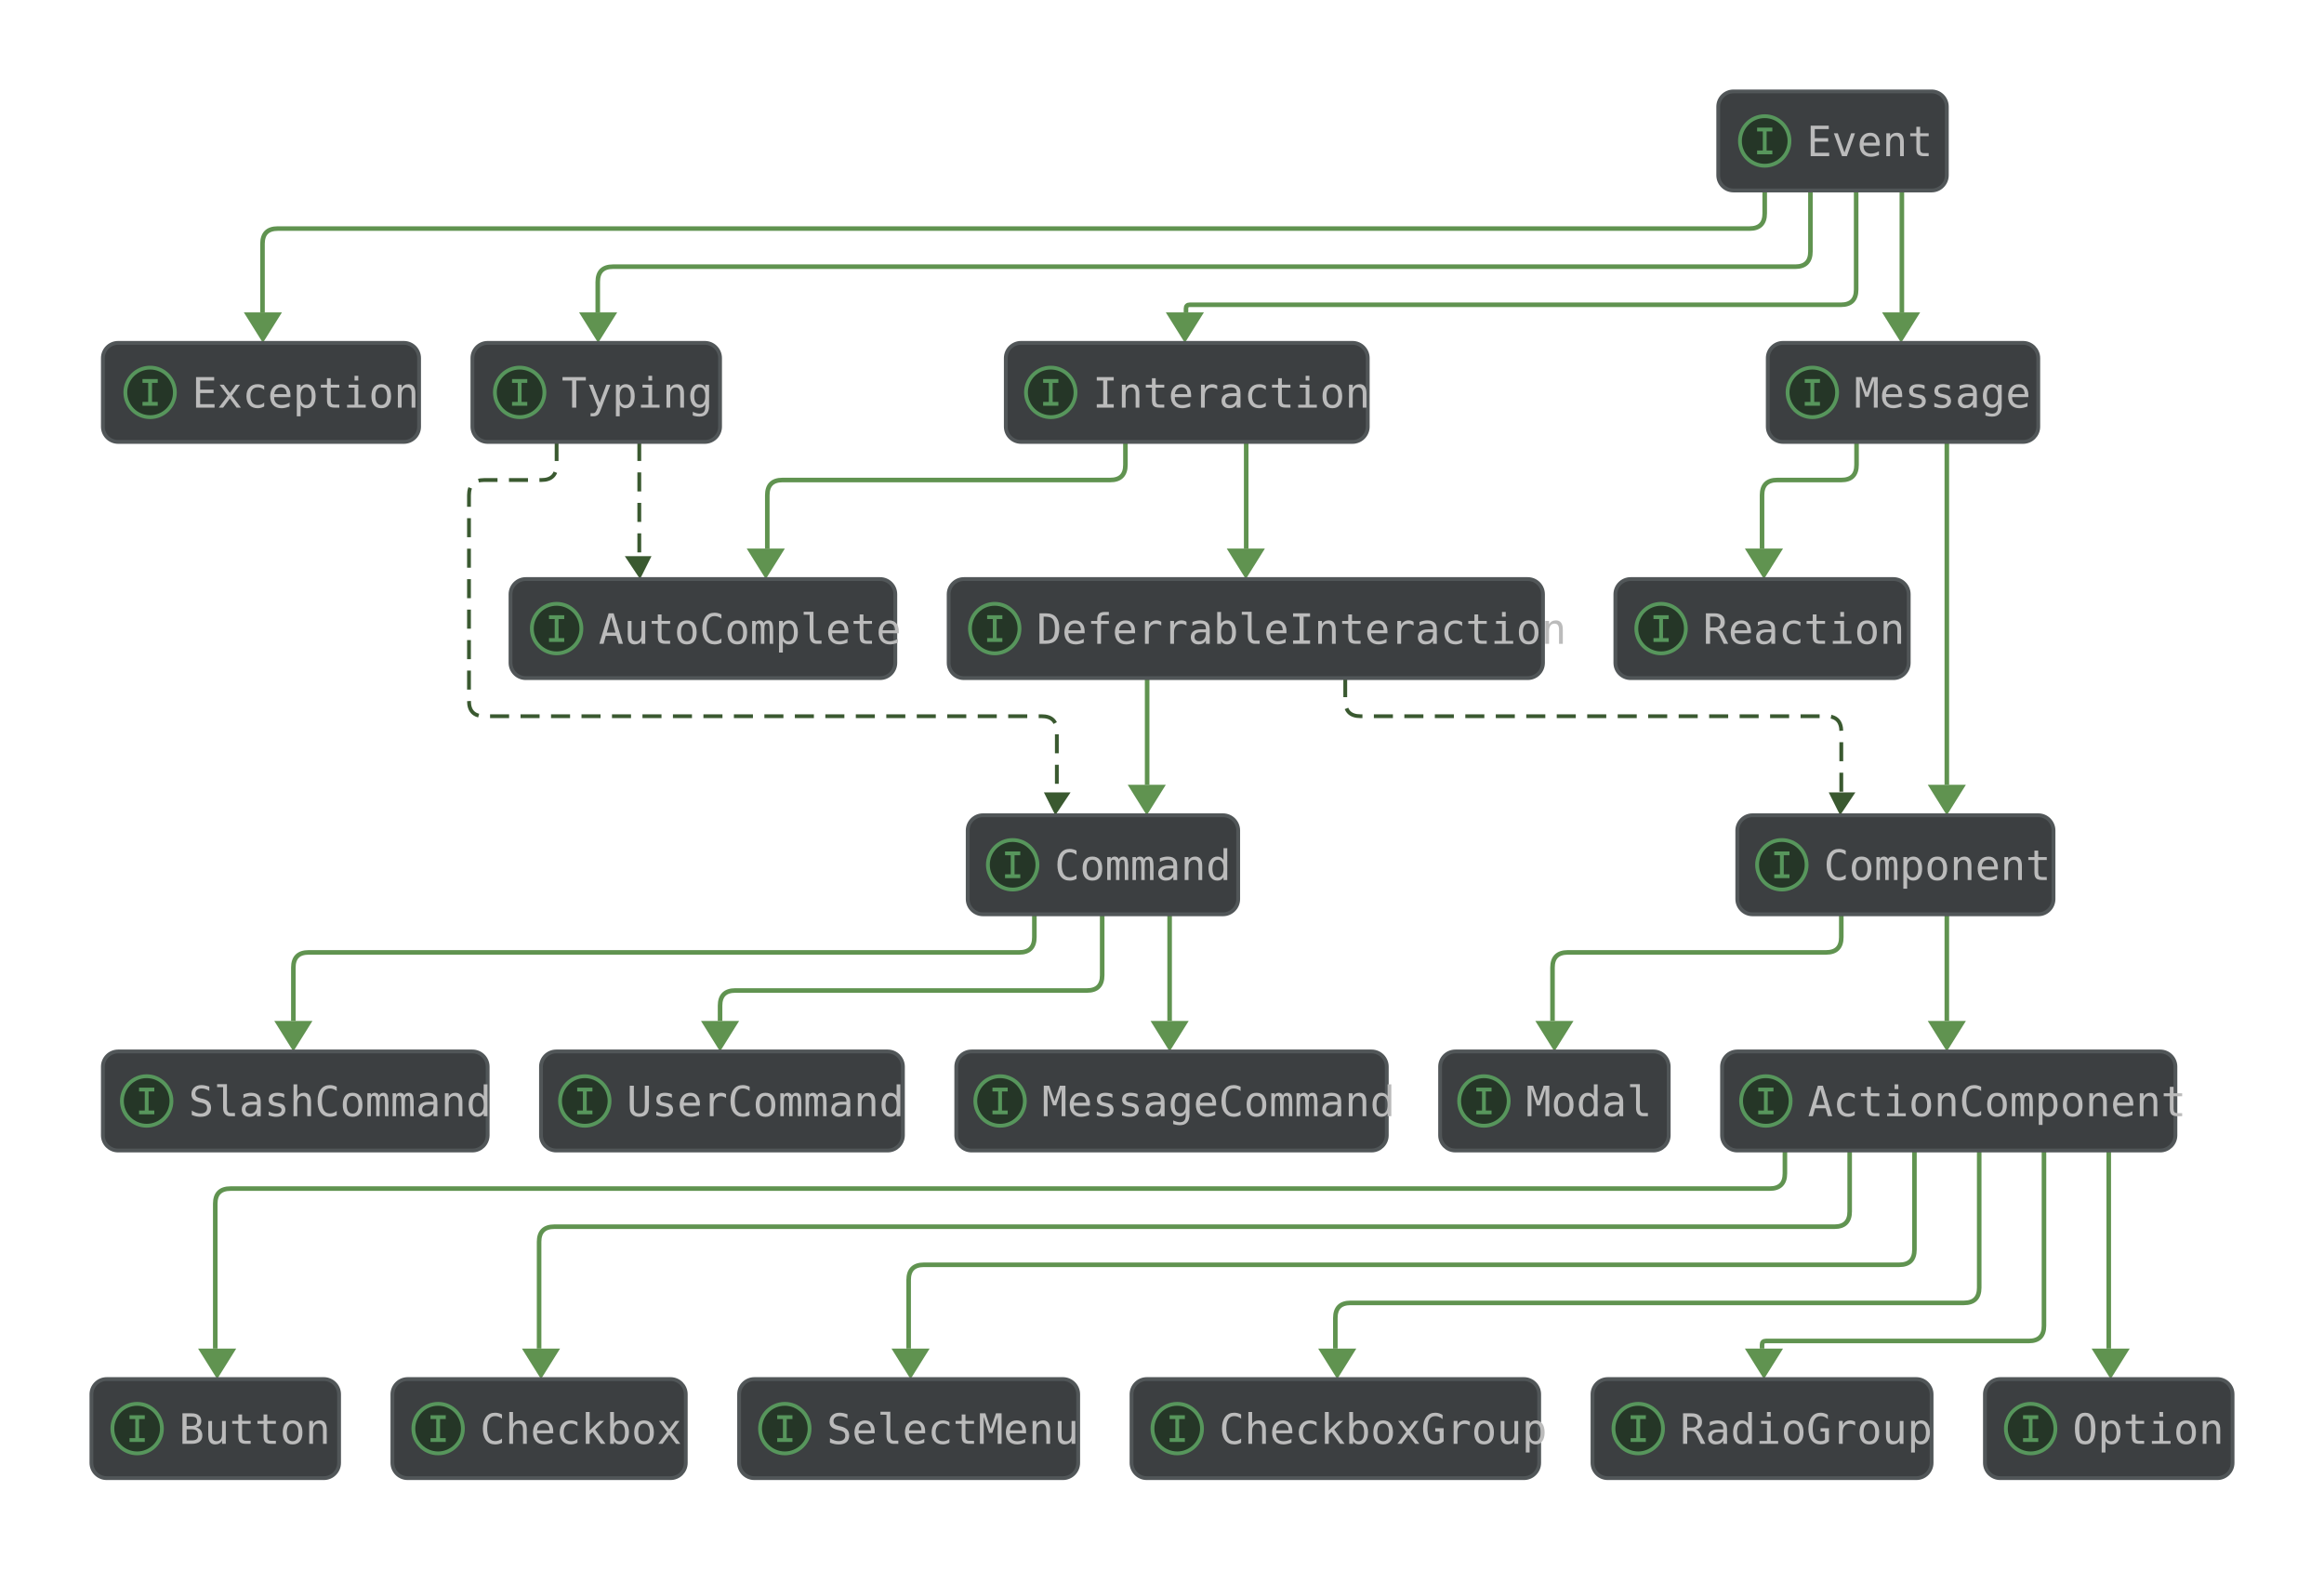
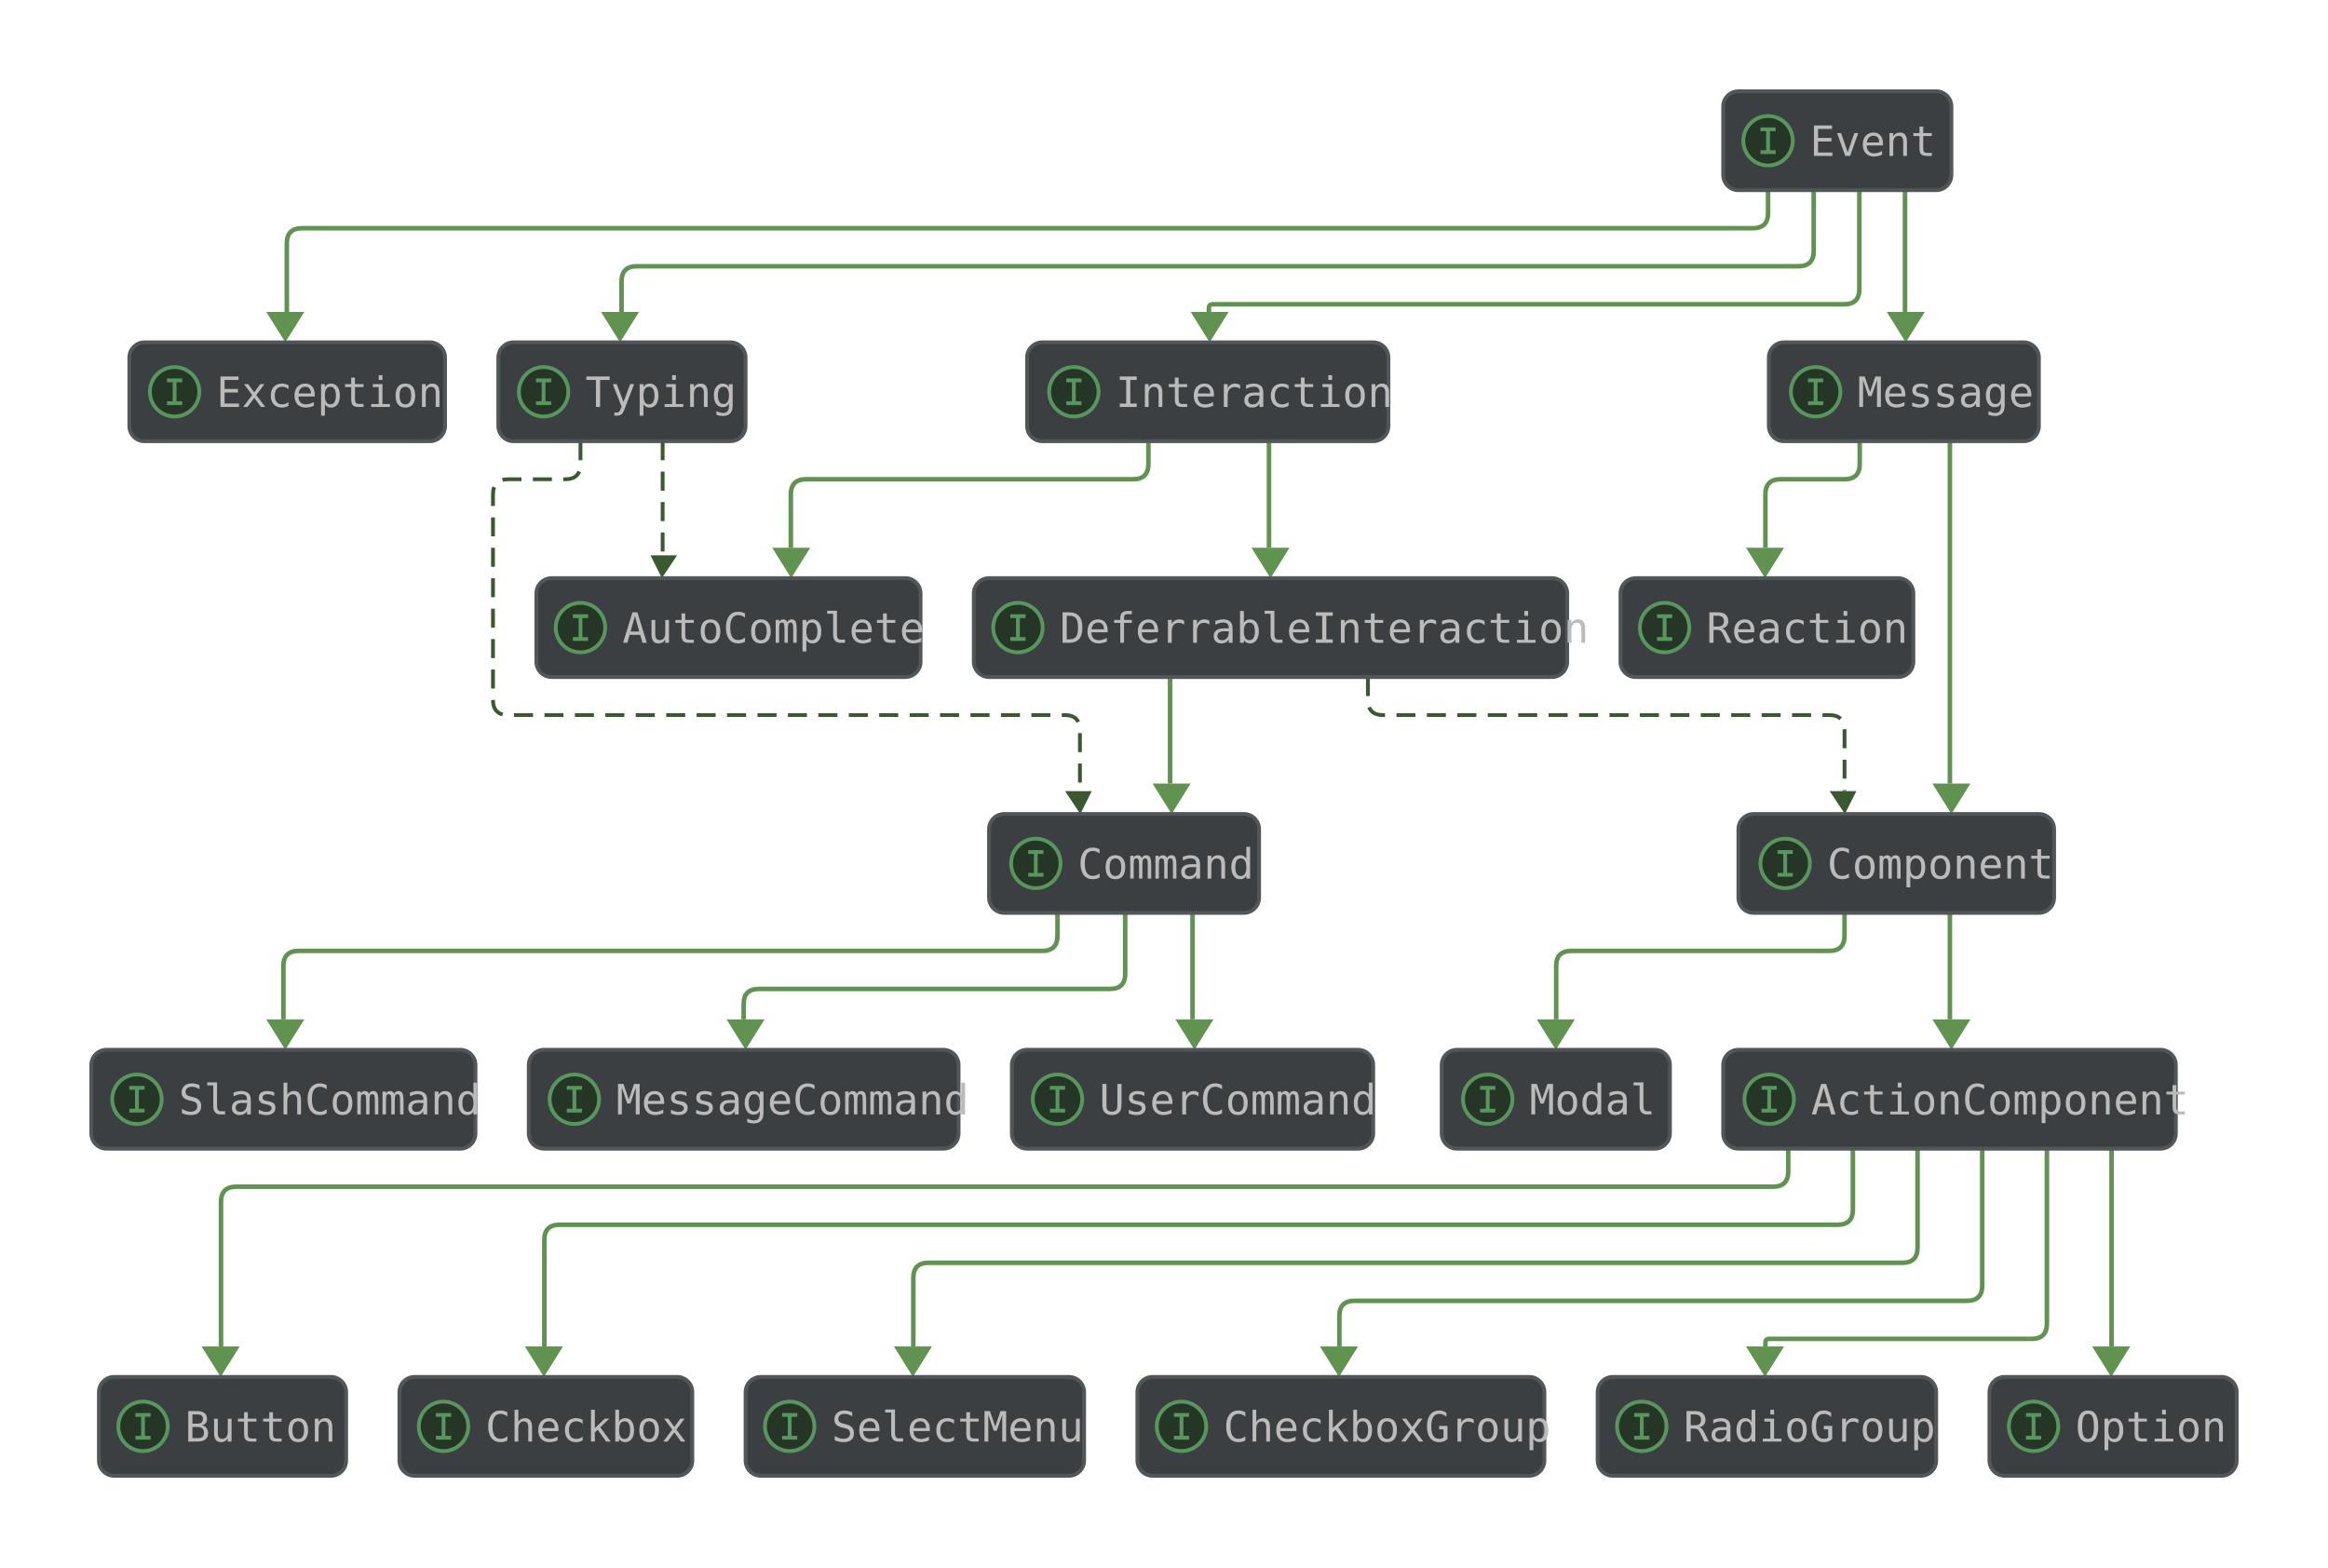
- <svg xmlns="http://www.w3.org/2000/svg" width="610" height="412" viewBox="0 0 610 412">
+ <svg xmlns="http://www.w3.org/2000/svg" width="612" height="412" viewBox="0 0 612 412">
  <style>
    .box { fill: #3C3F41; stroke: #515658; stroke-width: 1; }
    .lbl { font-family: Consolas, monospace; font-size: 11px; fill: #BBBBBB; }
    .e   { stroke: #609350; stroke-width: 1.2; fill: none; }
    .d   { stroke: #3A5930; stroke-width: 1; fill: none; stroke-dasharray: 5,3; }
    .da  { stroke: #3A5930; stroke-width: 1; fill: none; }
    .sa  { stroke: #609350; stroke-width: 1.2; fill: none; }
  </style>
-   <path class="d" d="M167.8,116.0 L167.8,146.0" />
-   <polygon points="164,146 171,146 168,152" fill="#3A5930" />
-   <path class="d" d="M146.1,116.0 L146.1,122.0 Q146.1,126.0 142.1,126.0 L127.1,126.0 Q123.1,126.0 123.1,130.0 L123.1,184.0 Q123.1,188.0 127.1,188.0 L273.4,188.0 Q277.4,188.0 277.4,192.0 L277.4,208.0" />
-   <polygon points="274,208 281,208 277,214" fill="#3A5930" />
-   <path class="d" d="M353.1,178.0 L353.1,184.0 Q353.1,188.0 357.1,188.0 L479.3,188.0 Q483.3,188.0 483.3,192.0 L483.3,208.0" />
-   <polygon points="480,208 487,208 483,214" fill="#3A5930" />
-   <path class="e" d="M295.4,116.0 L295.4,122.0 Q295.4,126.0 291.4,126.0 L205.4,126.0 Q201.4,126.0 201.4,130.0 L201.4,144.0" />
-   <polygon points="196,144 206,144 201,152" fill="#609350" />
-   <path class="e" d="M536.5,302.0 L536.5,348.0 Q536.5,352.0 532.5,352.0 L463.5,352.0 Q462.5,352.0 462.5,353.0 L462.5,354.0" />
-   <polygon points="458,354 468,354 463,362" fill="#609350" />
-   <path class="e" d="M553.5,302.0 L553.5,354.0" />
-   <polygon points="549,354 559,354 554,362" fill="#609350" />
-   <path class="e" d="M271.5,240.0 L271.5,246.0 Q271.5,250.0 267.5,250.0 L81.0,250.0 Q77.0,250.0 77.0,254.0 L77.0,268.0" />
-   <polygon points="72,268 82,268 77,276" fill="#609350" />
-   <path class="e" d="M468.5,302.0 L468.5,308.0 Q468.5,312.0 464.5,312.0 L60.5,312.0 Q56.5,312.0 56.5,316.0 L56.5,354.0" />
-   <polygon points="52,354 62,354 57,362" fill="#609350" />
-   <path class="e" d="M485.5,302.0 L485.5,318.0 Q485.5,322.0 481.5,322.0 L145.5,322.0 Q141.5,322.0 141.5,326.0 L141.5,354.0" />
-   <polygon points="137,354 147,354 142,362" fill="#609350" />
-   <path class="e" d="M327.1,116.0 L327.1,144.0" />
-   <polygon points="322,144 332,144 327,152" fill="#609350" />
-   <path class="e" d="M511.0,240.0 L511.0,268.0" />
-   <polygon points="506,268 516,268 511,276" fill="#609350" />
-   <path class="e" d="M483.3,240.0 L483.3,246.0 Q483.3,250.0 479.3,250.0 L411.5,250.0 Q407.5,250.0 407.5,254.0 L407.5,268.0" />
-   <polygon points="403,268 413,268 408,276" fill="#609350" />
-   <path class="e" d="M487.2,50.0 L487.2,76.0 Q487.2,80.0 483.2,80.0 L312.3,80.0 Q311.3,80.0 311.3,81.0 L311.3,82.0" />
-   <polygon points="306,82 316,82 311,90" fill="#609350" />
-   <path class="e" d="M301.1,178.0 L301.1,206.0" />
-   <polygon points="296,206 306,206 301,214" fill="#609350" />
-   <path class="e" d="M307.0,240.0 L307.0,268.0" />
-   <polygon points="302,268 312,268 307,276" fill="#609350" />
-   <path class="e" d="M502.5,302.0 L502.5,328.0 Q502.5,332.0 498.5,332.0 L242.5,332.0 Q238.5,332.0 238.5,336.0 L238.5,354.0" />
-   <polygon points="234,354 244,354 239,362" fill="#609350" />
-   <path class="e" d="M519.5,302.0 L519.5,338.0 Q519.5,342.0 515.5,342.0 L354.5,342.0 Q350.5,342.0 350.5,346.0 L350.5,354.0" />
-   <polygon points="346,354 356,354 351,362" fill="#609350" />
-   <path class="e" d="M499.2,50.0 L499.2,82.0" />
-   <polygon points="494,82 504,82 499,90" fill="#609350" />
-   <path class="e" d="M511.0,116.0 L511.0,206.0" />
-   <polygon points="506,206 516,206 511,214" fill="#609350" />
-   <path class="e" d="M463.2,50.0 L463.2,56.0 Q463.2,60.0 459.2,60.0 L72.9,60.0 Q68.9,60.0 68.9,64.0 L68.9,82.0" />
-   <polygon points="64,82 74,82 69,90" fill="#609350" />
-   <path class="e" d="M289.3,240.0 L289.3,256.0 Q289.3,260.0 285.3,260.0 L193.0,260.0 Q189.0,260.0 189.0,264.0 L189.0,268.0" />
-   <polygon points="184,268 194,268 189,276" fill="#609350" />
-   <path class="e" d="M487.3,116.0 L487.3,122.0 Q487.3,126.0 483.3,126.0 L466.5,126.0 Q462.5,126.0 462.5,130.0 L462.5,144.0" />
-   <polygon points="458,144 468,144 463,152" fill="#609350" />
-   <path class="e" d="M475.2,50.0 L475.2,66.0 Q475.2,70.0 471.2,70.0 L160.9,70.0 Q156.9,70.0 156.9,74.0 L156.9,82.0" />
-   <polygon points="152,82 162,82 157,90" fill="#609350" />
-   <rect class="box" x="451" y="24" width="60" height="26" rx="4" ry="4" />
-   <g transform="translate(455.2,29.0)">
+   <path class="d" d="M174.2,116.0 L174.2,146.0" />
+   <polygon points="171,146 178,146 174,152" fill="#3A5930" />
+   <path class="d" d="M359.6,178.0 L359.6,184.0 Q359.6,188.0 363.6,188.0 L480.9,188.0 Q484.9,188.0 484.9,192.0 L484.9,208.0" />
+   <polygon points="481,208 488,208 485,214" fill="#3A5930" />
+   <path class="d" d="M152.6,116.0 L152.6,122.0 Q152.6,126.0 148.6,126.0 L133.6,126.0 Q129.6,126.0 129.6,130.0 L129.6,184.0 Q129.6,188.0 133.6,188.0 L279.9,188.0 Q283.9,188.0 283.9,192.0 L283.9,208.0" />
+   <polygon points="280,208 287,208 284,214" fill="#3A5930" />
+   <path class="e" d="M301.9,116.0 L301.9,122.0 Q301.9,126.0 297.9,126.0 L211.9,126.0 Q207.9,126.0 207.9,130.0 L207.9,144.0" />
+   <polygon points="203,144 213,144 208,152" fill="#609350" />
+   <path class="e" d="M538.1,302.0 L538.1,348.0 Q538.1,352.0 534.1,352.0 L465.1,352.0 Q464.1,352.0 464.1,353.0 L464.1,354.0" />
+   <polygon points="459,354 469,354 464,362" fill="#609350" />
+   <path class="e" d="M333.6,116.0 L333.6,144.0" />
+   <polygon points="329,144 339,144 334,152" fill="#609350" />
+   <path class="e" d="M555.1,302.0 L555.1,354.0" />
+   <polygon points="550,354 560,354 555,362" fill="#609350" />
+   <path class="e" d="M278.0,240.0 L278.0,246.0 Q278.0,250.0 274.0,250.0 L78.5,250.0 Q74.5,250.0 74.5,254.0 L74.5,268.0" />
+   <polygon points="70,268 80,268 75,276" fill="#609350" />
+   <path class="e" d="M470.1,302.0 L470.1,308.0 Q470.1,312.0 466.1,312.0 L62.1,312.0 Q58.1,312.0 58.1,316.0 L58.1,354.0" />
+   <polygon points="53,354 63,354 58,362" fill="#609350" />
+   <path class="e" d="M512.6,240.0 L512.6,268.0" />
+   <polygon points="508,268 518,268 513,276" fill="#609350" />
+   <path class="e" d="M487.1,302.0 L487.1,318.0 Q487.1,322.0 483.1,322.0 L147.1,322.0 Q143.1,322.0 143.1,326.0 L143.1,354.0" />
+   <polygon points="138,354 148,354 143,362" fill="#609350" />
+   <path class="e" d="M512.6,116.0 L512.6,206.0" />
+   <polygon points="508,206 518,206 513,214" fill="#609350" />
+   <path class="e" d="M484.9,240.0 L484.9,246.0 Q484.9,250.0 480.9,250.0 L413.1,250.0 Q409.1,250.0 409.1,254.0 L409.1,268.0" />
+   <polygon points="404,268 414,268 409,276" fill="#609350" />
+   <path class="e" d="M307.6,178.0 L307.6,206.0" />
+   <polygon points="303,206 313,206 308,214" fill="#609350" />
+   <path class="e" d="M295.8,240.0 L295.8,256.0 Q295.8,260.0 291.8,260.0 L199.5,260.0 Q195.5,260.0 195.5,264.0 L195.5,268.0" />
+   <polygon points="191,268 201,268 196,276" fill="#609350" />
+   <path class="e" d="M504.1,302.0 L504.1,328.0 Q504.1,332.0 500.1,332.0 L244.1,332.0 Q240.1,332.0 240.1,336.0 L240.1,354.0" />
+   <polygon points="235,354 245,354 240,362" fill="#609350" />
+   <path class="e" d="M521.1,302.0 L521.1,338.0 Q521.1,342.0 517.1,342.0 L356.1,342.0 Q352.1,342.0 352.1,346.0 L352.1,354.0" />
+   <polygon points="347,354 357,354 352,362" fill="#609350" />
+   <path class="e" d="M476.8,50.0 L476.8,66.0 Q476.8,70.0 472.8,70.0 L167.4,70.0 Q163.4,70.0 163.4,74.0 L163.4,82.0" />
+   <polygon points="158,82 168,82 163,90" fill="#609350" />
+   <path class="e" d="M500.8,50.0 L500.8,82.0" />
+   <polygon points="496,82 506,82 501,90" fill="#609350" />
+   <path class="e" d="M464.8,50.0 L464.8,56.0 Q464.8,60.0 460.8,60.0 L79.4,60.0 Q75.4,60.0 75.4,64.0 L75.4,82.0" />
+   <polygon points="70,82 80,82 75,90" fill="#609350" />
+   <path class="e" d="M488.8,50.0 L488.8,76.0 Q488.8,80.0 484.8,80.0 L318.8,80.0 Q317.8,80.0 317.8,81.0 L317.8,82.0" />
+   <polygon points="313,82 323,82 318,90" fill="#609350" />
+   <path class="e" d="M313.5,240.0 L313.5,268.0" />
+   <polygon points="309,268 319,268 314,276" fill="#609350" />
+   <path class="e" d="M488.9,116.0 L488.9,122.0 Q488.9,126.0 484.9,126.0 L468.1,126.0 Q464.1,126.0 464.1,130.0 L464.1,144.0" />
+   <polygon points="459,144 469,144 464,152" fill="#609350" />
+   <rect class="box" x="453" y="24" width="60" height="26" rx="4" ry="4" />
+   <g transform="translate(456.8,29.0)">
    <circle cx="8" cy="8" r="6.5" fill="#253627" stroke="#57965C" />
    <path fill-rule="evenodd" clip-rule="evenodd" d="M10 4.5V5.5L8.5 5.5V10.5H10V11.5L8.5 11.5H7.5L6 11.5V10.5H7.5V5.5L6 5.5V4.5H7.5H8.5H10Z" fill="#57965C" />
  </g>
-   <text class="lbl" x="474.2" y="41.0">Event</text>
-   <rect class="box" x="134" y="152" width="101" height="26" rx="4" ry="4" />
-   <g transform="translate(138.1,157.0)">
+   <text class="lbl" x="475.8" y="41.0">Event</text>
+   <rect class="box" x="141" y="152" width="101" height="26" rx="4" ry="4" />
+   <g transform="translate(144.6,157.0)">
    <circle cx="8" cy="8" r="6.5" fill="#253627" stroke="#57965C" />
    <path fill-rule="evenodd" clip-rule="evenodd" d="M10 4.5V5.5L8.5 5.5V10.5H10V11.5L8.5 11.5H7.5L6 11.5V10.5H7.5V5.5L6 5.5V4.5H7.5H8.5H10Z" fill="#57965C" />
  </g>
-   <text class="lbl" x="157.1" y="169.0">AutoComplete</text>
-   <rect class="box" x="418" y="362" width="89" height="26" rx="4" ry="4" />
-   <g transform="translate(422.0,367.0)">
+   <text class="lbl" x="163.6" y="169.0">AutoComplete</text>
+   <rect class="box" x="420" y="362" width="89" height="26" rx="4" ry="4" />
+   <g transform="translate(423.6,367.0)">
    <circle cx="8" cy="8" r="6.5" fill="#253627" stroke="#57965C" />
    <path fill-rule="evenodd" clip-rule="evenodd" d="M10 4.5V5.5L8.5 5.5V10.5H10V11.5L8.5 11.5H7.5L6 11.5V10.5H7.5V5.5L6 5.5V4.5H7.5H8.5H10Z" fill="#57965C" />
  </g>
-   <text class="lbl" x="441.0" y="379.0">RadioGroup</text>
-   <rect class="box" x="521" y="362" width="65" height="26" rx="4" ry="4" />
-   <g transform="translate(525.0,367.0)">
+   <text class="lbl" x="442.6" y="379.0">RadioGroup</text>
+   <rect class="box" x="256" y="152" width="156" height="26" rx="4" ry="4" />
+   <g transform="translate(259.6,157.0)">
    <circle cx="8" cy="8" r="6.5" fill="#253627" stroke="#57965C" />
    <path fill-rule="evenodd" clip-rule="evenodd" d="M10 4.5V5.5L8.5 5.5V10.5H10V11.5L8.5 11.5H7.5L6 11.5V10.5H7.5V5.5L6 5.5V4.5H7.5H8.5H10Z" fill="#57965C" />
  </g>
-   <text class="lbl" x="544.0" y="379.0">Option</text>
-   <rect class="box" x="27" y="276" width="101" height="26" rx="4" ry="4" />
-   <g transform="translate(30.5,281.0)">
+   <text class="lbl" x="278.6" y="169.0">DeferrableInteraction</text>
+   <rect class="box" x="523" y="362" width="65" height="26" rx="4" ry="4" />
+   <g transform="translate(526.6,367.0)">
    <circle cx="8" cy="8" r="6.5" fill="#253627" stroke="#57965C" />
    <path fill-rule="evenodd" clip-rule="evenodd" d="M10 4.5V5.5L8.5 5.5V10.5H10V11.5L8.5 11.5H7.5L6 11.5V10.5H7.5V5.5L6 5.5V4.5H7.5H8.5H10Z" fill="#57965C" />
  </g>
-   <text class="lbl" x="49.5" y="293.0">SlashCommand</text>
-   <rect class="box" x="24" y="362" width="65" height="26" rx="4" ry="4" />
-   <g transform="translate(28.0,367.0)">
+   <text class="lbl" x="545.6" y="379.0">Option</text>
+   <rect class="box" x="24" y="276" width="101" height="26" rx="4" ry="4" />
+   <g transform="translate(28.0,281.0)">
    <circle cx="8" cy="8" r="6.5" fill="#253627" stroke="#57965C" />
    <path fill-rule="evenodd" clip-rule="evenodd" d="M10 4.5V5.5L8.5 5.5V10.5H10V11.5L8.5 11.5H7.5L6 11.5V10.5H7.5V5.5L6 5.5V4.5H7.5H8.5H10Z" fill="#57965C" />
  </g>
-   <text class="lbl" x="47.0" y="379.0">Button</text>
-   <rect class="box" x="103" y="362" width="77" height="26" rx="4" ry="4" />
-   <g transform="translate(107.0,367.0)">
+   <text class="lbl" x="47.0" y="293.0">SlashCommand</text>
+   <rect class="box" x="26" y="362" width="65" height="26" rx="4" ry="4" />
+   <g transform="translate(29.6,367.0)">
    <circle cx="8" cy="8" r="6.5" fill="#253627" stroke="#57965C" />
    <path fill-rule="evenodd" clip-rule="evenodd" d="M10 4.5V5.5L8.5 5.5V10.5H10V11.5L8.5 11.5H7.5L6 11.5V10.5H7.5V5.5L6 5.5V4.5H7.5H8.5H10Z" fill="#57965C" />
  </g>
-   <text class="lbl" x="126.0" y="379.0">Checkbox</text>
-   <rect class="box" x="249" y="152" width="156" height="26" rx="4" ry="4" />
-   <g transform="translate(253.1,157.0)">
+   <text class="lbl" x="48.6" y="379.0">Button</text>
+   <rect class="box" x="453" y="276" width="119" height="26" rx="4" ry="4" />
+   <g transform="translate(457.1,281.0)">
    <circle cx="8" cy="8" r="6.5" fill="#253627" stroke="#57965C" />
    <path fill-rule="evenodd" clip-rule="evenodd" d="M10 4.5V5.5L8.5 5.5V10.5H10V11.5L8.5 11.5H7.5L6 11.5V10.5H7.5V5.5L6 5.5V4.5H7.5H8.5H10Z" fill="#57965C" />
  </g>
-   <text class="lbl" x="272.1" y="169.0">DeferrableInteraction</text>
-   <rect class="box" x="452" y="276" width="119" height="26" rx="4" ry="4" />
-   <g transform="translate(455.5,281.0)">
+   <text class="lbl" x="476.1" y="293.0">ActionComponent</text>
+   <rect class="box" x="105" y="362" width="77" height="26" rx="4" ry="4" />
+   <g transform="translate(108.6,367.0)">
    <circle cx="8" cy="8" r="6.5" fill="#253627" stroke="#57965C" />
    <path fill-rule="evenodd" clip-rule="evenodd" d="M10 4.5V5.5L8.5 5.5V10.5H10V11.5L8.5 11.5H7.5L6 11.5V10.5H7.5V5.5L6 5.5V4.5H7.5H8.5H10Z" fill="#57965C" />
  </g>
-   <text class="lbl" x="474.5" y="293.0">ActionComponent</text>
-   <rect class="box" x="378" y="276" width="60" height="26" rx="4" ry="4" />
-   <g transform="translate(381.5,281.0)">
+   <text class="lbl" x="127.6" y="379.0">Checkbox</text>
+   <rect class="box" x="457" y="214" width="83" height="26" rx="4" ry="4" />
+   <g transform="translate(461.3,219.0)">
    <circle cx="8" cy="8" r="6.5" fill="#253627" stroke="#57965C" />
    <path fill-rule="evenodd" clip-rule="evenodd" d="M10 4.5V5.5L8.5 5.5V10.5H10V11.5L8.5 11.5H7.5L6 11.5V10.5H7.5V5.5L6 5.5V4.5H7.5H8.5H10Z" fill="#57965C" />
  </g>
-   <text class="lbl" x="400.5" y="293.0">Modal</text>
-   <rect class="box" x="264" y="90" width="95" height="26" rx="4" ry="4" />
-   <g transform="translate(267.8,95.0)">
+   <text class="lbl" x="480.3" y="231.0">Component</text>
+   <rect class="box" x="379" y="276" width="60" height="26" rx="4" ry="4" />
+   <g transform="translate(383.1,281.0)">
    <circle cx="8" cy="8" r="6.5" fill="#253627" stroke="#57965C" />
    <path fill-rule="evenodd" clip-rule="evenodd" d="M10 4.5V5.5L8.5 5.5V10.5H10V11.5L8.5 11.5H7.5L6 11.5V10.5H7.5V5.5L6 5.5V4.5H7.5H8.5H10Z" fill="#57965C" />
  </g>
-   <text class="lbl" x="286.8" y="107.0">Interaction</text>
-   <rect class="box" x="254" y="214" width="71" height="26" rx="4" ry="4" />
-   <g transform="translate(257.8,219.0)">
+   <text class="lbl" x="402.1" y="293.0">Modal</text>
+   <rect class="box" x="260" y="214" width="71" height="26" rx="4" ry="4" />
+   <g transform="translate(264.3,219.0)">
    <circle cx="8" cy="8" r="6.5" fill="#253627" stroke="#57965C" />
    <path fill-rule="evenodd" clip-rule="evenodd" d="M10 4.5V5.5L8.5 5.5V10.5H10V11.5L8.5 11.5H7.5L6 11.5V10.5H7.5V5.5L6 5.5V4.5H7.5H8.5H10Z" fill="#57965C" />
  </g>
-   <text class="lbl" x="276.8" y="231.0">Command</text>
-   <rect class="box" x="251" y="276" width="113" height="26" rx="4" ry="4" />
-   <g transform="translate(254.5,281.0)">
+   <text class="lbl" x="283.3" y="231.0">Command</text>
+   <rect class="box" x="139" y="276" width="113" height="26" rx="4" ry="4" />
+   <g transform="translate(143.0,281.0)">
    <circle cx="8" cy="8" r="6.5" fill="#253627" stroke="#57965C" />
    <path fill-rule="evenodd" clip-rule="evenodd" d="M10 4.5V5.5L8.5 5.5V10.5H10V11.5L8.5 11.5H7.5L6 11.5V10.5H7.5V5.5L6 5.5V4.5H7.5H8.5H10Z" fill="#57965C" />
  </g>
-   <text class="lbl" x="273.5" y="293.0">MessageCommand</text>
-   <rect class="box" x="194" y="362" width="89" height="26" rx="4" ry="4" />
-   <g transform="translate(198.0,367.0)">
+   <text class="lbl" x="162.0" y="293.0">MessageCommand</text>
+   <rect class="box" x="196" y="362" width="89" height="26" rx="4" ry="4" />
+   <g transform="translate(199.6,367.0)">
    <circle cx="8" cy="8" r="6.5" fill="#253627" stroke="#57965C" />
    <path fill-rule="evenodd" clip-rule="evenodd" d="M10 4.5V5.5L8.5 5.5V10.5H10V11.5L8.5 11.5H7.5L6 11.5V10.5H7.5V5.5L6 5.5V4.5H7.5H8.5H10Z" fill="#57965C" />
  </g>
-   <text class="lbl" x="217.0" y="379.0">SelectMenu</text>
-   <rect class="box" x="297" y="362" width="107" height="26" rx="4" ry="4" />
-   <g transform="translate(301.0,367.0)">
+   <text class="lbl" x="218.6" y="379.0">SelectMenu</text>
+   <rect class="box" x="299" y="362" width="107" height="26" rx="4" ry="4" />
+   <g transform="translate(302.6,367.0)">
    <circle cx="8" cy="8" r="6.5" fill="#253627" stroke="#57965C" />
    <path fill-rule="evenodd" clip-rule="evenodd" d="M10 4.5V5.5L8.5 5.5V10.5H10V11.5L8.5 11.5H7.5L6 11.5V10.5H7.5V5.5L6 5.5V4.5H7.5H8.5H10Z" fill="#57965C" />
  </g>
-   <text class="lbl" x="320.0" y="379.0">CheckboxGroup</text>
-   <rect class="box" x="464" y="90" width="71" height="26" rx="4" ry="4" />
-   <g transform="translate(467.7,95.0)">
+   <text class="lbl" x="321.6" y="379.0">CheckboxGroup</text>
+   <rect class="box" x="131" y="90" width="65" height="26" rx="4" ry="4" />
+   <g transform="translate(134.9,95.0)">
    <circle cx="8" cy="8" r="6.5" fill="#253627" stroke="#57965C" />
    <path fill-rule="evenodd" clip-rule="evenodd" d="M10 4.5V5.5L8.5 5.5V10.5H10V11.5L8.5 11.5H7.5L6 11.5V10.5H7.5V5.5L6 5.5V4.5H7.5H8.5H10Z" fill="#57965C" />
  </g>
-   <text class="lbl" x="486.7" y="107.0">Message</text>
-   <rect class="box" x="456" y="214" width="83" height="26" rx="4" ry="4" />
-   <g transform="translate(459.7,219.0)">
+   <text class="lbl" x="153.9" y="107.0">Typing</text>
+   <rect class="box" x="465" y="90" width="71" height="26" rx="4" ry="4" />
+   <g transform="translate(469.3,95.0)">
    <circle cx="8" cy="8" r="6.5" fill="#253627" stroke="#57965C" />
    <path fill-rule="evenodd" clip-rule="evenodd" d="M10 4.5V5.5L8.5 5.5V10.5H10V11.5L8.5 11.5H7.5L6 11.5V10.5H7.5V5.5L6 5.5V4.5H7.5H8.5H10Z" fill="#57965C" />
  </g>
-   <text class="lbl" x="478.7" y="231.0">Component</text>
-   <rect class="box" x="27" y="90" width="83" height="26" rx="4" ry="4" />
-   <g transform="translate(31.4,95.0)">
+   <text class="lbl" x="488.3" y="107.0">Message</text>
+   <rect class="box" x="34" y="90" width="83" height="26" rx="4" ry="4" />
+   <g transform="translate(37.9,95.0)">
    <circle cx="8" cy="8" r="6.5" fill="#253627" stroke="#57965C" />
    <path fill-rule="evenodd" clip-rule="evenodd" d="M10 4.5V5.5L8.5 5.5V10.5H10V11.5L8.5 11.5H7.5L6 11.5V10.5H7.5V5.5L6 5.5V4.5H7.5H8.5H10Z" fill="#57965C" />
  </g>
-   <text class="lbl" x="50.4" y="107.0">Exception</text>
-   <rect class="box" x="142" y="276" width="95" height="26" rx="4" ry="4" />
-   <g transform="translate(145.5,281.0)">
+   <text class="lbl" x="56.9" y="107.0">Exception</text>
+   <rect class="box" x="270" y="90" width="95" height="26" rx="4" ry="4" />
+   <g transform="translate(274.3,95.0)">
    <circle cx="8" cy="8" r="6.5" fill="#253627" stroke="#57965C" />
    <path fill-rule="evenodd" clip-rule="evenodd" d="M10 4.5V5.5L8.5 5.5V10.5H10V11.5L8.5 11.5H7.5L6 11.5V10.5H7.5V5.5L6 5.5V4.5H7.5H8.5H10Z" fill="#57965C" />
  </g>
-   <text class="lbl" x="164.5" y="293.0">UserCommand</text>
-   <rect class="box" x="424" y="152" width="77" height="26" rx="4" ry="4" />
-   <g transform="translate(428.0,157.0)">
+   <text class="lbl" x="293.3" y="107.0">Interaction</text>
+   <rect class="box" x="266" y="276" width="95" height="26" rx="4" ry="4" />
+   <g transform="translate(270.0,281.0)">
    <circle cx="8" cy="8" r="6.5" fill="#253627" stroke="#57965C" />
    <path fill-rule="evenodd" clip-rule="evenodd" d="M10 4.5V5.5L8.5 5.5V10.5H10V11.5L8.5 11.5H7.5L6 11.5V10.5H7.5V5.5L6 5.5V4.5H7.5H8.5H10Z" fill="#57965C" />
  </g>
-   <text class="lbl" x="447.0" y="169.0">Reaction</text>
-   <rect class="box" x="124" y="90" width="65" height="26" rx="4" ry="4" />
-   <g transform="translate(128.4,95.0)">
+   <text class="lbl" x="289.0" y="293.0">UserCommand</text>
+   <rect class="box" x="426" y="152" width="77" height="26" rx="4" ry="4" />
+   <g transform="translate(429.6,157.0)">
    <circle cx="8" cy="8" r="6.5" fill="#253627" stroke="#57965C" />
    <path fill-rule="evenodd" clip-rule="evenodd" d="M10 4.5V5.5L8.5 5.5V10.5H10V11.5L8.5 11.5H7.5L6 11.5V10.5H7.5V5.5L6 5.5V4.5H7.5H8.5H10Z" fill="#57965C" />
  </g>
-   <text class="lbl" x="147.4" y="107.0">Typing</text>
+   <text class="lbl" x="448.6" y="169.0">Reaction</text>
</svg>
